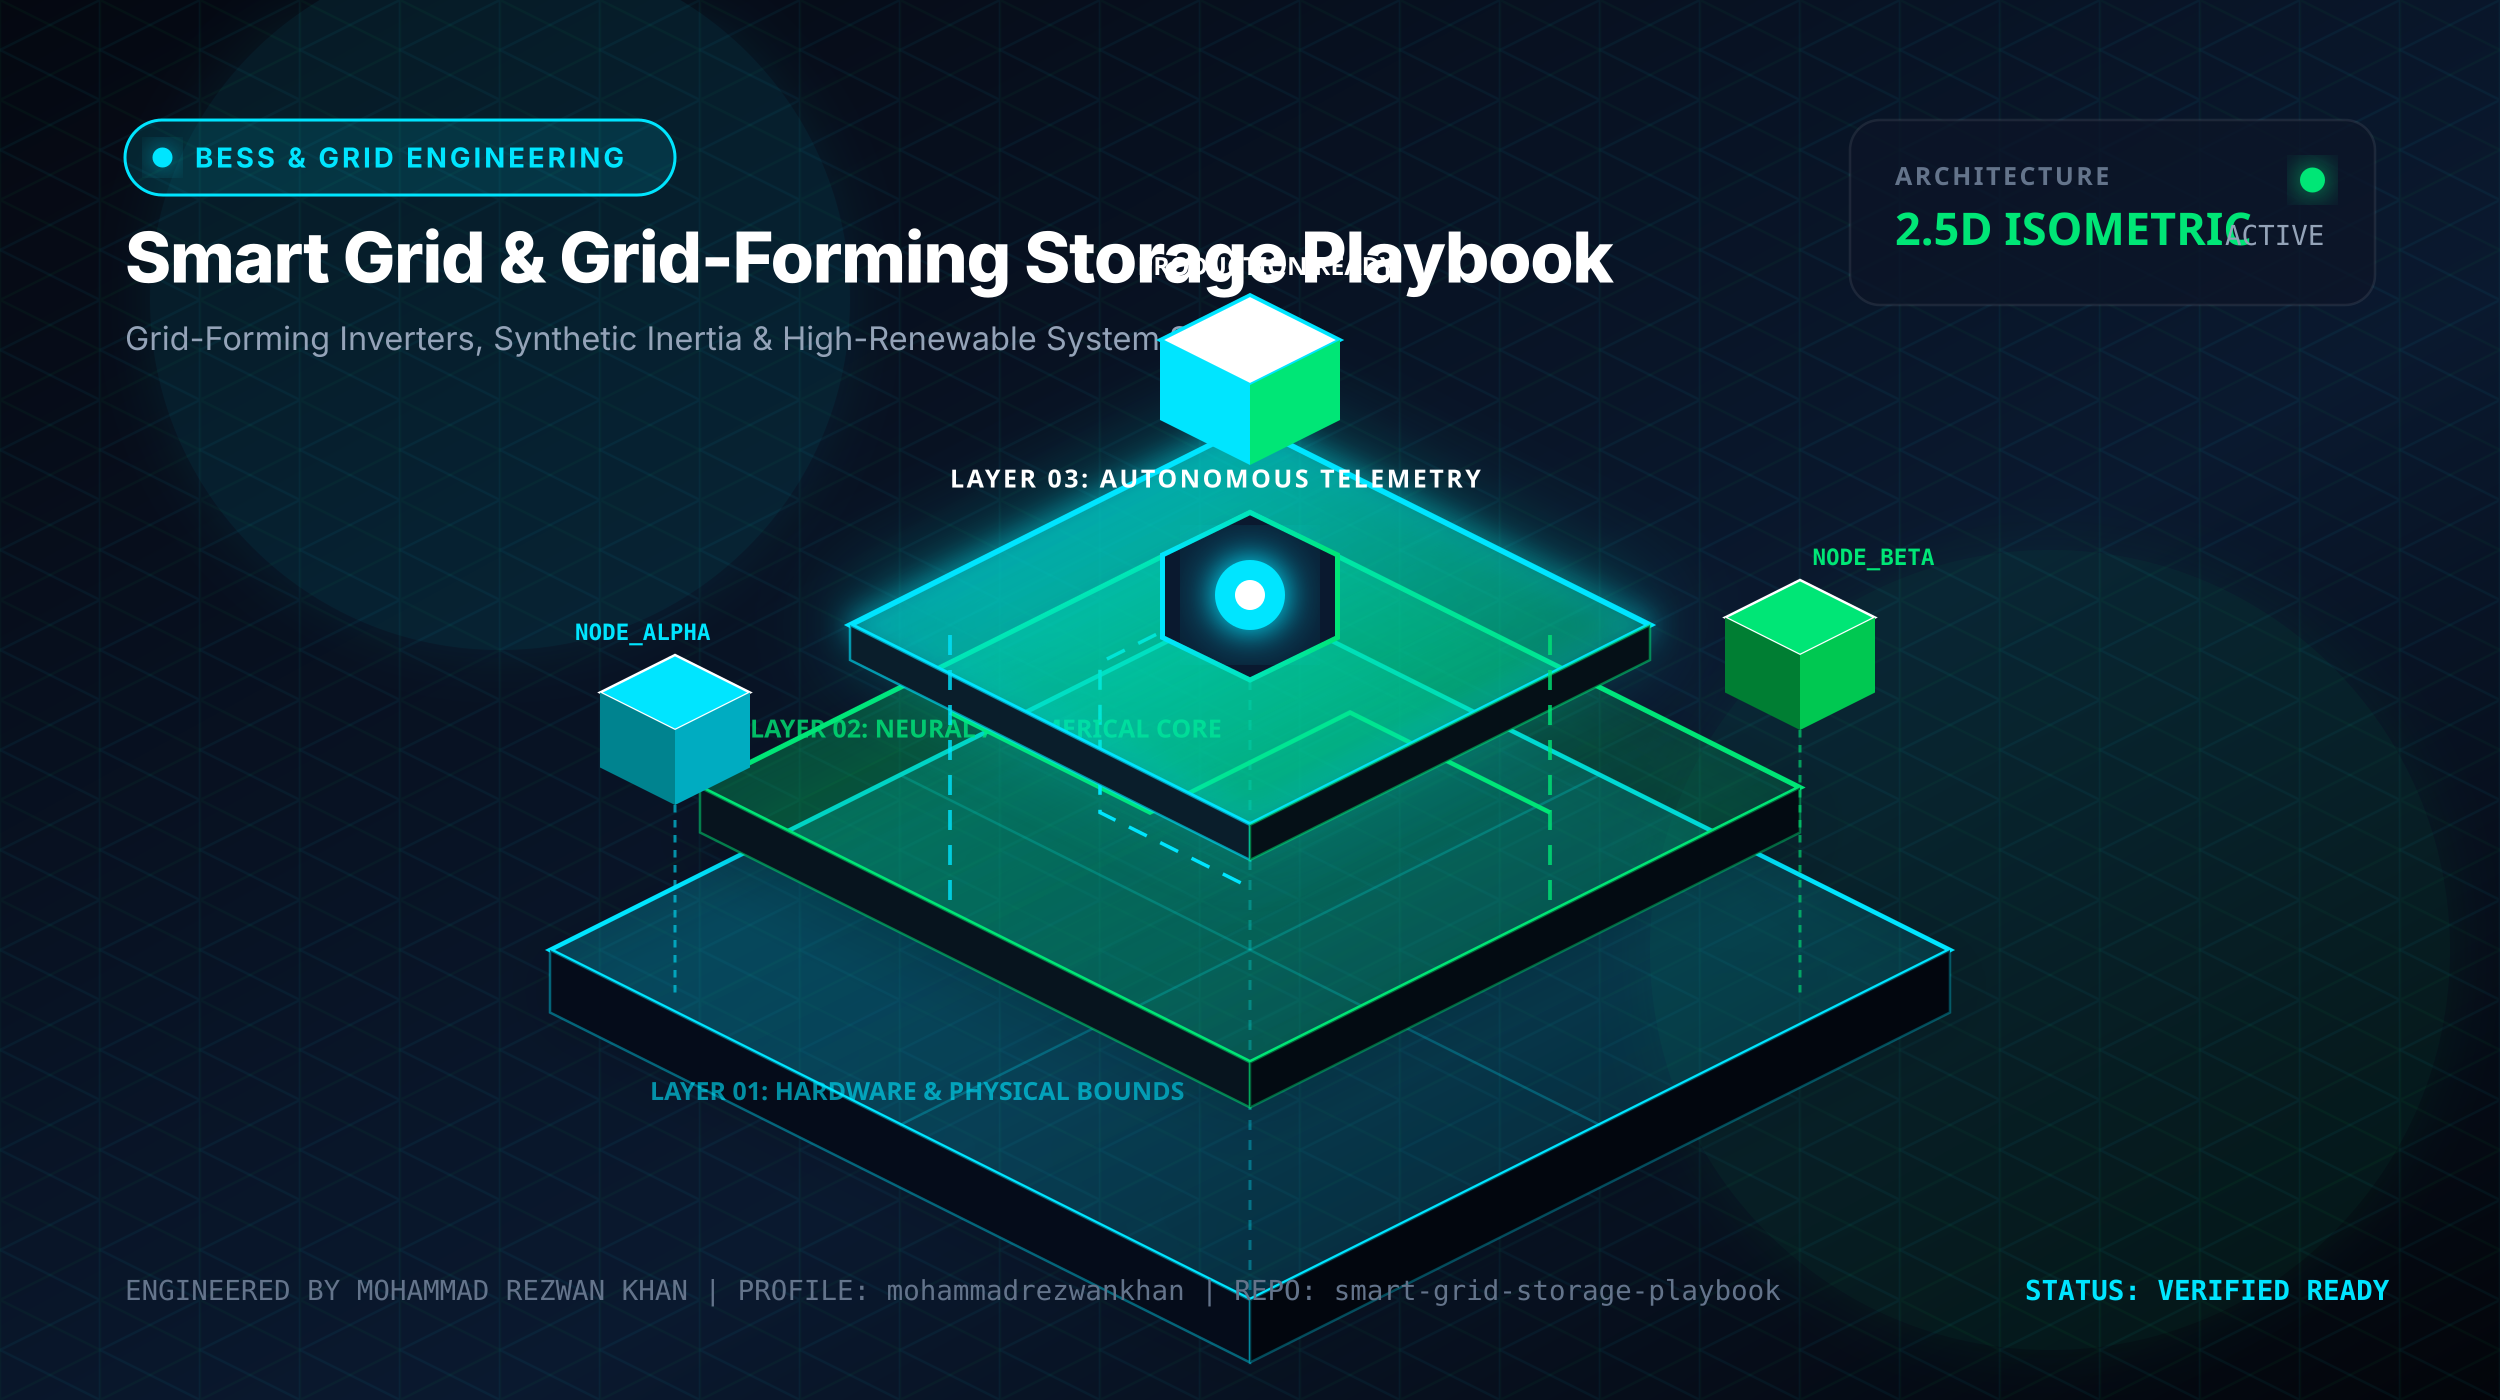
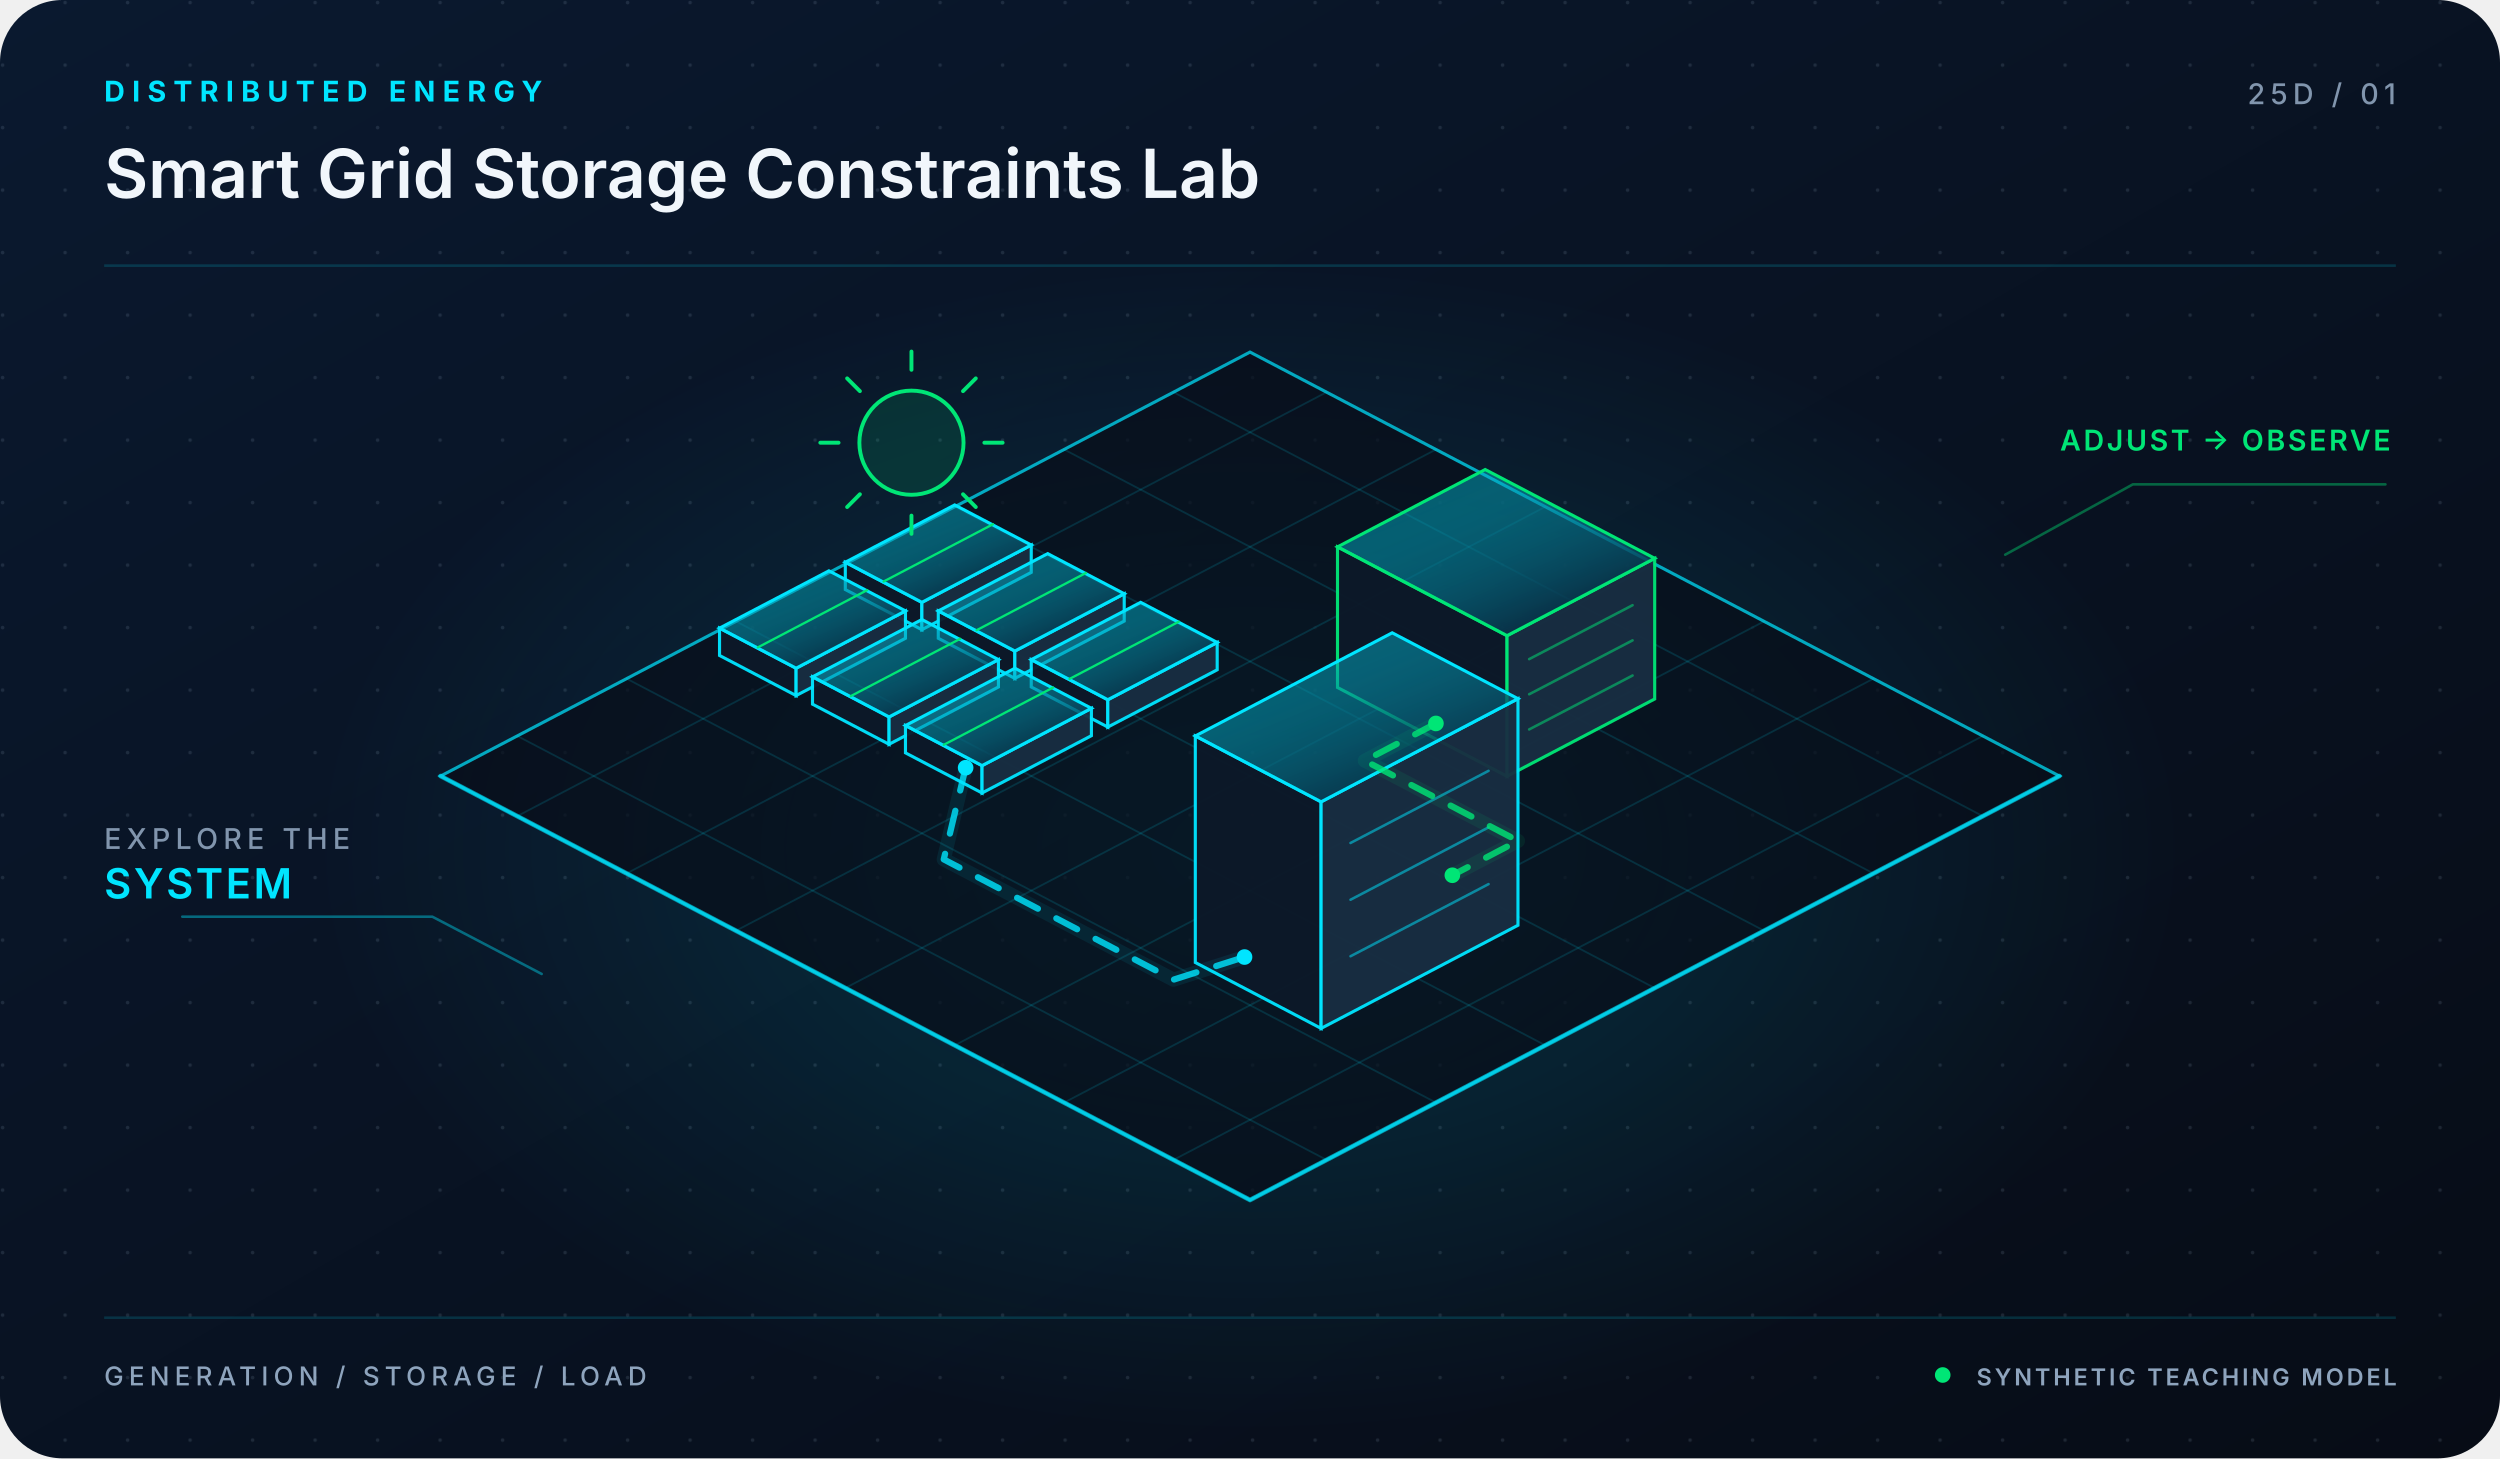
- <svg xmlns="http://www.w3.org/2000/svg" viewBox="0 0 1000 560" width="100%" height="100%">
+ <svg xmlns="http://www.w3.org/2000/svg" width="960" height="560" viewBox="0 0 960 560" role="img" aria-labelledby="h-smart-grid-storage-playbook-title h-smart-grid-storage-playbook-desc">
  <defs>
-     <linearGradient id="bgGrad" x1="0%" y1="0%" x2="100%" y2="100%">
-       <stop offset="0%" stop-color="#050811" />
-       <stop offset="60%" stop-color="#0A192F" />
-       <stop offset="100%" stop-color="#03050a" />
+     <linearGradient id="h-smart-grid-storage-playbook-bg" x2="1" y2="1">
+       <stop stop-color="#0A192F" />
+       <stop offset="1" stop-color="#070C16" />
    </linearGradient>
-     <linearGradient id="primaryGrad" x1="0%" y1="0%" x2="100%" y2="0%">
-       <stop offset="0%" stop-color="#00E5FF" />
-       <stop offset="100%" stop-color="#00E676" />
+     <linearGradient id="h-smart-grid-storage-playbook-top" x2="0.8" y2="1">
+       <stop stop-color="#00E5FF" stop-opacity=".3" />
+       <stop offset="1" stop-color="#0A192F" />
    </linearGradient>
-     <linearGradient id="tier1Grad" x1="0%" y1="0%" x2="100%" y2="100%">
-       <stop offset="0%" stop-color="#00E5FF" stop-opacity="0.25" />
-       <stop offset="100%" stop-color="#00E5FF" stop-opacity="0.05" />
-     </linearGradient>
-     <linearGradient id="tier2Grad" x1="0%" y1="0%" x2="100%" y2="100%">
-       <stop offset="0%" stop-color="#00E676" stop-opacity="0.30" />
-       <stop offset="100%" stop-color="#00E676" stop-opacity="0.08" />
-     </linearGradient>
-     <linearGradient id="tier3Grad" x1="0%" y1="0%" x2="100%" y2="100%">
-       <stop offset="0%" stop-color="#00E5FF" stop-opacity="0.45" />
-       <stop offset="100%" stop-color="#00E676" stop-opacity="0.15" />
-     </linearGradient>
-     <filter id="ambientGlow" x="-30%" y="-30%" width="160%" height="160%">
-       <feGaussianBlur stdDeviation="12" result="blur" />
-       <feComposite in="SourceGraphic" in2="blur" operator="over" />
-     </filter>
-     <filter id="intenseGlow" x="-50%" y="-50%" width="200%" height="200%">
-       <feGaussianBlur stdDeviation="6" result="blur1" />
-       <feGaussianBlur stdDeviation="18" result="blur2" />
-       <feMerge>
-         <feMergeNode in="blur2" />
-         <feMergeNode in="blur1" />
-         <feMergeNode in="SourceGraphic" />
-       </feMerge>
-     </filter>
-     <filter id="dropShadow" x="-20%" y="-20%" width="140%" height="140%">
-       <feDropShadow dx="0" dy="16" stdDeviation="14" flood-color="#000000" flood-opacity="0.75" />
-     </filter>
-     <pattern id="isoGrid" width="40" height="40" patternUnits="userSpaceOnUse">
-       <path d="M 40 0 L 0 20 L 40 40 Z" fill="none" stroke="#00E5FF" stroke-opacity="0.05" stroke-width="1" />
-       <path d="M 0 0 L 40 20 L 0 40 Z" fill="none" stroke="#00E676" stroke-opacity="0.04" stroke-width="1" />
+     <radialGradient id="h-smart-grid-storage-playbook-halo">
+       <stop stop-color="#00E5FF" stop-opacity=".16" />
+       <stop offset="1" stop-color="#00E5FF" stop-opacity="0" />
+     </radialGradient>
+     <pattern id="h-smart-grid-storage-playbook-dots" width="24" height="24" patternUnits="userSpaceOnUse">
+       <circle cx="1" cy="1" r=".7" fill="#BDD8EB" opacity=".12" />
    </pattern>
+     <clipPath id="h-smart-grid-storage-playbook-clip">
+       <rect width="960" height="560" rx="24" />
+     </clipPath>
  </defs>
  <style>
-     @keyframes float1 {
-       0%, 100% { transform: translateY(0px) rotate(0deg); }
-       50% { transform: translateY(-12px) rotate(0.5deg); }
-     }
-     @keyframes float2 {
-       0%, 100% { transform: translateY(0px); }
-       50% { transform: translateY(-16px); }
-     }
-     @keyframes pulseGlow {
-       0%, 100% { opacity: 0.45; filter: drop-shadow(0 0 4px #00E5FF); }
-       50% { opacity: 0.95; filter: drop-shadow(0 0 16px #00E5FF); }
-     }
-     @keyframes streamFlow {
-       0% { stroke-dashoffset: 120; }
-       100% { stroke-dashoffset: 0; }
-     }
-     .floating-tier { animation: float1 7s ease-in-out infinite; }
-     .floating-node { animation: float2 5s ease-in-out infinite; }
-     .pulsing-circuit { animation: pulseGlow 3.5s ease-in-out infinite; }
-     .data-stream { stroke-dasharray: 8 6; animation: streamFlow 2.5s linear infinite; }
-   </style>
-   <rect width="1000" height="560" fill="url(#bgGrad)" />
-   <rect width="1000" height="560" fill="url(#isoGrid)" />
-   <circle cx="200" cy="120" r="140" fill="#00E5FF" opacity="0.08" filter="url(#ambientGlow)" />
-   <circle cx="820" cy="380" r="160" fill="#00E676" opacity="0.07" filter="url(#ambientGlow)" />
-   <g transform="translate(50, 48)">
-     <rect x="0" y="0" width="220" height="30" rx="15" fill="#00E5FF" fill-opacity="0.12" stroke="#00E5FF" stroke-width="1.2" />
-     <circle cx="15" cy="15" r="4" fill="#00E5FF" filter="url(#intenseGlow)" />
-     <text x="28" y="19" fill="#00E5FF" font-family="system-ui, -apple-system, sans-serif" font-size="11" font-weight="700" letter-spacing="1.2">BESS &amp; GRID ENGINEERING</text>
-     <text x="0" y="65" fill="#FFFFFF" font-family="system-ui, -apple-system, sans-serif" font-size="28" font-weight="800" letter-spacing="-0.5">Smart Grid &amp; Grid-Forming Storage Playbook</text>
-     <text x="0" y="92" fill="#94A3B8" font-family="system-ui, -apple-system, sans-serif" font-size="13" font-weight="400">Grid-Forming Inverters, Synthetic Inertia &amp; High-Renewable System Stability</text>
-   </g>
-   <g transform="translate(740, 48)">
-     <rect x="0" y="0" width="210" height="74" rx="12" fill="#0D1527" fill-opacity="0.75" stroke="rgba(255,255,255,0.08)" stroke-width="1" />
-     <text x="18" y="26" fill="#64748B" font-family="system-ui, sans-serif" font-size="10" font-weight="600" letter-spacing="1">ARCHITECTURE</text>
-     <text x="18" y="50" fill="#00E676" font-family="system-ui, sans-serif" font-size="18" font-weight="700">2.5D ISOMETRIC</text>
-     <circle cx="185" cy="24" r="5" fill="#00E676" filter="url(#intenseGlow)" />
-     <text x="150" y="50" fill="#94A3B8" font-family="monospace" font-size="11">ACTIVE</text>
-   </g>
-   <g transform="translate(500, 340)">
-     <g class="floating-tier" style="animation-delay: 0s;">
-       <polygon points="0,-100 280,40 0,180 -280,40" fill="url(#tier1Grad)" stroke="#00E5FF" stroke-width="1.8" filter="url(#dropShadow)" />
-       <polygon points="-280,40 0,180 0,205 -280,65" fill="#050C1A" stroke="#00E5FF" stroke-opacity="0.4" stroke-width="1" />
-       <polygon points="0,180 280,40 280,65 0,205" fill="#02060E" stroke="#00E5FF" stroke-opacity="0.3" stroke-width="1" />
-       <line x1="-140" y1="-30" x2="140" y2="110" stroke="#00E5FF" stroke-opacity="0.25" stroke-width="1" />
-       <line x1="140" y1="-30" x2="-140" y2="110" stroke="#00E5FF" stroke-opacity="0.25" stroke-width="1" />
-       <line x1="0" y1="-100" x2="0" y2="180" stroke="#00E5FF" stroke-opacity="0.35" stroke-width="1.2" stroke-dasharray="4 4" />
-       <text x="-240" y="100" fill="#00E5FF" opacity="0.6" font-family="system-ui, sans-serif" font-size="10" font-weight="700">LAYER 01: HARDWARE &amp; PHYSICAL BOUNDS</text>
+       text{font-family:ui-sans-serif,system-ui,-apple-system,BlinkMacSystemFont,'Segoe UI',sans-serif}
+       .flow{animation:h-smart-grid-storage-playbook-flow 2.4s linear infinite}
+       .float{animation:h-smart-grid-storage-playbook-float 5s ease-in-out infinite}
+       .signal{animation:h-smart-grid-storage-playbook-signal 2.6s ease-in-out infinite}
+       @keyframes h-smart-grid-storage-playbook-flow{to{stroke-dashoffset:-34}}
+       @keyframes h-smart-grid-storage-playbook-float{50%{transform:translateY(-6px)}}
+       @keyframes h-smart-grid-storage-playbook-signal{50%{opacity:.35}}
+       @media(prefers-reduced-motion:reduce){.flow,.float,.signal{animation:none!important}}
+     </style>
+   <g clip-path="url(#h-smart-grid-storage-playbook-clip)">
+     <rect width="960" height="560" rx="24" fill="url(#h-smart-grid-storage-playbook-bg)" />
+     <rect width="960" height="560" fill="url(#h-smart-grid-storage-playbook-dots)" />
+     <ellipse cx="480" cy="326" rx="360" ry="225" fill="url(#h-smart-grid-storage-playbook-halo)" />
+     <path d="M40 102H920" stroke="#00E5FF" stroke-opacity=".16" />
+     <text x="40" y="39" fill="#00E5FF" font-size="11" font-weight="700" letter-spacing="2.8">DISTRIBUTED ENERGY</text>
+     <text x="40" y="76" fill="#F1F6FB" font-size="26" font-weight="600">Smart Grid Storage Constraints Lab</text>
+     <text x="920" y="40" fill="#8195AD" font-size="11" font-weight="500" text-anchor="end" letter-spacing="2">25D / 01</text>
+     <polygon points="480.0,135.2 790.8,298.0 480.0,460.8 169.2,298.0" fill="#070D18" stroke="#00E5FF" stroke-width="1.2" opacity="0.7" />
+     <polyline points="509.4,150.6 198.6,313.4" fill="none" stroke="#00E5FF" stroke-width="0.7" opacity="0.14" stroke-linecap="round" stroke-linejoin="round" />
+     <polyline points="450.6,150.6 761.4,313.4" fill="none" stroke="#00E5FF" stroke-width="0.7" opacity="0.14" stroke-linecap="round" stroke-linejoin="round" />
+     <polyline points="551.4,172.6 240.6,335.4" fill="none" stroke="#00E5FF" stroke-width="0.7" opacity="0.14" stroke-linecap="round" stroke-linejoin="round" />
+     <polyline points="408.6,172.6 719.4,335.4" fill="none" stroke="#00E5FF" stroke-width="0.7" opacity="0.14" stroke-linecap="round" stroke-linejoin="round" />
+     <polyline points="593.4,194.6 282.6,357.4" fill="none" stroke="#00E5FF" stroke-width="0.7" opacity="0.14" stroke-linecap="round" stroke-linejoin="round" />
+     <polyline points="366.6,194.6 677.4,357.4" fill="none" stroke="#00E5FF" stroke-width="0.7" opacity="0.14" stroke-linecap="round" stroke-linejoin="round" />
+     <polyline points="635.4,216.6 324.6,379.4" fill="none" stroke="#00E5FF" stroke-width="0.7" opacity="0.14" stroke-linecap="round" stroke-linejoin="round" />
+     <polyline points="324.6,216.6 635.4,379.4" fill="none" stroke="#00E5FF" stroke-width="0.7" opacity="0.14" stroke-linecap="round" stroke-linejoin="round" />
+     <polyline points="677.4,238.6 366.6,401.4" fill="none" stroke="#00E5FF" stroke-width="0.7" opacity="0.14" stroke-linecap="round" stroke-linejoin="round" />
+     <polyline points="282.6,238.6 593.4,401.4" fill="none" stroke="#00E5FF" stroke-width="0.7" opacity="0.14" stroke-linecap="round" stroke-linejoin="round" />
+     <polyline points="719.4,260.6 408.6,423.4" fill="none" stroke="#00E5FF" stroke-width="0.7" opacity="0.14" stroke-linecap="round" stroke-linejoin="round" />
+     <polyline points="240.6,260.6 551.4,423.4" fill="none" stroke="#00E5FF" stroke-width="0.7" opacity="0.14" stroke-linecap="round" stroke-linejoin="round" />
+     <polyline points="761.4,282.6 450.6,445.4" fill="none" stroke="#00E5FF" stroke-width="0.7" opacity="0.14" stroke-linecap="round" stroke-linejoin="round" />
+     <polyline points="198.6,282.6 509.4,445.4" fill="none" stroke="#00E5FF" stroke-width="0.7" opacity="0.14" stroke-linecap="round" stroke-linejoin="round" />
+     <polyline points="169.2,298.0 480.0,460.8 790.8,298.0" fill="none" stroke="#00E5FF" stroke-width="1.8" opacity="0.6" stroke-linecap="round" stroke-linejoin="round" />
+     <g class="float">
+       <polygon points="324.6,226.4 354.0,241.8 354.0,231.3 324.6,215.9" fill="#0D1828" stroke="#00E5FF" stroke-width="1.2" opacity="0.95" />
+       <polygon points="396.0,219.8 354.0,241.8 354.0,231.3 396.0,209.3" fill="#182D41" stroke="#00E5FF" stroke-width="1.2" opacity="0.95" />
+       <polygon points="366.6,193.9 396.0,209.3 354.0,231.3 324.6,215.9" fill="url(#h-smart-grid-storage-playbook-top)" stroke="#00E5FF" stroke-width="1.2" opacity="1" />
+       <polyline points="381.3,201.3 339.3,223.3" fill="none" stroke="#00E676" stroke-width="0.9" opacity="1" stroke-linecap="round" stroke-linejoin="round" />
+       <polygon points="360.3,245.1 389.7,260.5 389.7,250.0 360.3,234.6" fill="#0D1828" stroke="#00E5FF" stroke-width="1.2" opacity="0.95" />
+       <polygon points="431.7,238.5 389.7,260.5 389.7,250.0 431.7,228.0" fill="#182D41" stroke="#00E5FF" stroke-width="1.2" opacity="0.95" />
+       <polygon points="402.3,212.6 431.7,228.0 389.7,250.0 360.3,234.6" fill="url(#h-smart-grid-storage-playbook-top)" stroke="#00E5FF" stroke-width="1.2" opacity="1" />
+       <polyline points="417.0,220.0 375.0,242.0" fill="none" stroke="#00E676" stroke-width="0.9" opacity="1" stroke-linecap="round" stroke-linejoin="round" />
+       <polygon points="396.0,263.8 425.4,279.2 425.4,268.7 396.0,253.3" fill="#0D1828" stroke="#00E5FF" stroke-width="1.2" opacity="0.95" />
+       <polygon points="467.4,257.2 425.4,279.2 425.4,268.7 467.4,246.7" fill="#182D41" stroke="#00E5FF" stroke-width="1.2" opacity="0.95" />
+       <polygon points="438.0,231.3 467.4,246.7 425.4,268.7 396.0,253.3" fill="url(#h-smart-grid-storage-playbook-top)" stroke="#00E5FF" stroke-width="1.2" opacity="1" />
+       <polyline points="452.7,238.7 410.7,260.7" fill="none" stroke="#00E676" stroke-width="0.9" opacity="1" stroke-linecap="round" stroke-linejoin="round" />
+       <polygon points="276.3,251.7 305.7,267.1 305.7,256.6 276.3,241.2" fill="#0D1828" stroke="#00E5FF" stroke-width="1.2" opacity="0.95" />
+       <polygon points="347.7,245.1 305.7,267.1 305.7,256.6 347.7,234.6" fill="#182D41" stroke="#00E5FF" stroke-width="1.2" opacity="0.95" />
+       <polygon points="318.3,219.2 347.7,234.6 305.7,256.6 276.3,241.2" fill="url(#h-smart-grid-storage-playbook-top)" stroke="#00E5FF" stroke-width="1.2" opacity="1" />
+       <polyline points="333.0,226.6 291.0,248.6" fill="none" stroke="#00E676" stroke-width="0.9" opacity="1" stroke-linecap="round" stroke-linejoin="round" />
+       <polygon points="312.0,270.4 341.4,285.8 341.4,275.3 312.0,259.9" fill="#0D1828" stroke="#00E5FF" stroke-width="1.2" opacity="0.95" />
+       <polygon points="383.4,263.8 341.4,285.8 341.4,275.3 383.4,253.3" fill="#182D41" stroke="#00E5FF" stroke-width="1.2" opacity="0.95" />
+       <polygon points="354.0,237.9 383.4,253.3 341.4,275.3 312.0,259.9" fill="url(#h-smart-grid-storage-playbook-top)" stroke="#00E5FF" stroke-width="1.2" opacity="1" />
+       <polyline points="368.7,245.3 326.7,267.3" fill="none" stroke="#00E676" stroke-width="0.9" opacity="1" stroke-linecap="round" stroke-linejoin="round" />
+       <polygon points="347.7,289.1 377.1,304.5 377.1,294.0 347.7,278.6" fill="#0D1828" stroke="#00E5FF" stroke-width="1.2" opacity="0.95" />
+       <polygon points="419.1,282.5 377.1,304.5 377.1,294.0 419.1,272.0" fill="#182D41" stroke="#00E5FF" stroke-width="1.2" opacity="0.95" />
+       <polygon points="389.7,256.6 419.1,272.0 377.1,294.0 347.7,278.6" fill="url(#h-smart-grid-storage-playbook-top)" stroke="#00E5FF" stroke-width="1.2" opacity="1" />
+       <polyline points="404.4,264.0 362.4,286.0" fill="none" stroke="#00E676" stroke-width="0.9" opacity="1" stroke-linecap="round" stroke-linejoin="round" />
+       <polygon points="513.6,264.0 578.7,298.1 578.7,244.1 513.6,210.0" fill="#0D1828" stroke="#00E676" stroke-width="1.2" opacity="0.95" />
+       <polygon points="635.4,268.4 578.7,298.1 578.7,244.1 635.4,214.4" fill="#182D41" stroke="#00E676" stroke-width="1.2" opacity="0.95" />
+       <polygon points="570.3,180.3 635.4,214.4 578.7,244.1 513.6,210.0" fill="url(#h-smart-grid-storage-playbook-top)" stroke="#00E676" stroke-width="1.2" opacity="1" />
+       <polyline points="626.9,259.4 587.2,280.1" fill="none" stroke="#00E676" stroke-width="1" opacity="0.5" stroke-linecap="round" stroke-linejoin="round" />
+       <polyline points="626.9,245.9 587.2,266.6" fill="none" stroke="#00E676" stroke-width="1" opacity="0.5" stroke-linecap="round" stroke-linejoin="round" />
+       <polyline points="626.9,232.4 587.2,253.1" fill="none" stroke="#00E676" stroke-width="1" opacity="0.5" stroke-linecap="round" stroke-linejoin="round" />
+       <polygon points="459.0,369.6 507.3,394.9 507.3,307.9 459.0,282.6" fill="#0D1828" stroke="#00E5FF" stroke-width="1.2" opacity="0.95" />
+       <polygon points="582.9,355.3 507.3,394.9 507.3,307.9 582.9,268.3" fill="#182D41" stroke="#00E5FF" stroke-width="1.2" opacity="0.95" />
+       <polygon points="534.6,243.0 582.9,268.3 507.3,307.9 459.0,282.6" fill="url(#h-smart-grid-storage-playbook-top)" stroke="#00E5FF" stroke-width="1.2" opacity="1" />
+       <polyline points="571.6,339.5 518.6,367.2" fill="none" stroke="#00E5FF" stroke-width="1" opacity="0.5" stroke-linecap="round" stroke-linejoin="round" />
+       <polyline points="571.6,317.7 518.6,345.5" fill="none" stroke="#00E5FF" stroke-width="1" opacity="0.5" stroke-linecap="round" stroke-linejoin="round" />
+       <polyline points="571.6,296.0 518.6,323.7" fill="none" stroke="#00E5FF" stroke-width="1" opacity="0.5" stroke-linecap="round" stroke-linejoin="round" />
+       <polyline points="370.8,294.8 362.4,330.0 450.6,376.2 477.9,367.5" fill="none" stroke="#00E5FF" stroke-width="5.4" opacity="0.08" stroke-linecap="round" stroke-linejoin="round" />
+       <polyline points="370.8,294.8 362.4,330.0 450.6,376.2 477.9,367.5" fill="none" stroke="#00E5FF" stroke-width="2.4" opacity="0.8" stroke-linecap="round" stroke-linejoin="round" class="flow" stroke-dasharray="9 8" />
+       <circle cx="370.8" cy="294.8" r="3" fill="#00E5FF" />
+       <circle cx="477.9" cy="367.5" r="3" fill="#00E5FF" />
+       <polyline points="551.4,277.8 524.1,292.1 582.9,322.9 557.7,336.1" fill="none" stroke="#00E676" stroke-width="5.4" opacity="0.08" stroke-linecap="round" stroke-linejoin="round" />
+       <polyline points="551.4,277.8 524.1,292.1 582.9,322.9 557.7,336.1" fill="none" stroke="#00E676" stroke-width="2.4" opacity="0.8" stroke-linecap="round" stroke-linejoin="round" class="flow" stroke-dasharray="9 8" />
+       <circle cx="551.4" cy="277.8" r="3" fill="#00E676" />
+       <circle cx="557.7" cy="336.1" r="3" fill="#00E676" />
+       <circle cx="350.0" cy="170.0" r="20" fill="#00E676" fill-opacity=".12" stroke="#00E676" stroke-width="1.5" />
+       <polyline points="378.0,170.0 385.0,170.0" fill="none" stroke="#00E676" stroke-width="1.5" opacity="1" stroke-linecap="round" stroke-linejoin="round" />
+       <polyline points="369.8,189.8 374.7,194.7" fill="none" stroke="#00E676" stroke-width="1.5" opacity="1" stroke-linecap="round" stroke-linejoin="round" />
+       <polyline points="350.0,198.0 350.0,205.0" fill="none" stroke="#00E676" stroke-width="1.5" opacity="1" stroke-linecap="round" stroke-linejoin="round" />
+       <polyline points="330.2,189.8 325.3,194.7" fill="none" stroke="#00E676" stroke-width="1.5" opacity="1" stroke-linecap="round" stroke-linejoin="round" />
+       <polyline points="322.0,170.0 315.0,170.0" fill="none" stroke="#00E676" stroke-width="1.5" opacity="1" stroke-linecap="round" stroke-linejoin="round" />
+       <polyline points="330.2,150.2 325.3,145.3" fill="none" stroke="#00E676" stroke-width="1.5" opacity="1" stroke-linecap="round" stroke-linejoin="round" />
+       <polyline points="350.0,142.0 350.0,135.0" fill="none" stroke="#00E676" stroke-width="1.5" opacity="1" stroke-linecap="round" stroke-linejoin="round" />
+       <polyline points="369.8,150.2 374.7,145.3" fill="none" stroke="#00E676" stroke-width="1.5" opacity="1" stroke-linecap="round" stroke-linejoin="round" />
    </g>
-     <g class="floating-tier" style="animation-delay: -1.8s; transform: translateY(-55px);">
-       <polygon points="0,-80 220,30 0,140 -220,30" fill="url(#tier2Grad)" stroke="#00E676" stroke-width="2" filter="url(#dropShadow)" />
-       <polygon points="-220,30 0,140 0,158 -220,48" fill="#07141E" stroke="#00E676" stroke-opacity="0.5" stroke-width="1" />
-       <polygon points="0,140 220,30 220,48 0,158" fill="#030B12" stroke="#00E676" stroke-opacity="0.4" stroke-width="1" />
-       <polyline points="-120,0 -40,40 40,0 120,40" fill="none" stroke="#00E676" stroke-width="1.8" class="pulsing-circuit" />
-       <polyline points="0,-50 -60,-20 -60,40 0,70" fill="none" stroke="#00E5FF" stroke-width="1.4" class="data-stream" />
-       <text x="-200" y="10" fill="#00E676" opacity="0.8" font-family="system-ui, sans-serif" font-size="10" font-weight="700">LAYER 02: NEURAL / NUMERICAL CORE</text>
-     </g>
-     <g class="floating-tier" style="animation-delay: -3.6s; transform: translateY(-110px);">
-       <polygon points="0,-60 160,20 0,100 -160,20" fill="url(#tier3Grad)" stroke="#00E5FF" stroke-width="2.2" filter="url(#intenseGlow)" />
-       <polygon points="-160,20 0,100 0,114 -160,34" fill="#0A1E2B" stroke="#00E5FF" stroke-opacity="0.6" stroke-width="1" />
-       <polygon points="0,100 160,20 160,34 0,114" fill="#051017" stroke="#00E676" stroke-opacity="0.5" stroke-width="1" />
-       <polygon points="0,-25 35,-8 35,25 0,42 -35,25 -35,-8" fill="#0A192F" stroke="url(#primaryGrad)" stroke-width="2" />
-       <circle cx="0" cy="8" r="14" fill="#00E5FF" filter="url(#intenseGlow)" class="pulsing-circuit" />
-       <circle cx="0" cy="8" r="6" fill="#FFFFFF" />
-       <text x="-120" y="-35" fill="#FFFFFF" font-family="system-ui, sans-serif" font-size="10" font-weight="800" letter-spacing="1">LAYER 03: AUTONOMOUS TELEMETRY</text>
-     </g>
-     <g class="floating-node" style="animation-delay: -0.5s; transform: translate(-230px, -60px);">
-       <polygon points="0,-18 30,-3 0,12 -30,-3" fill="#00E5FF" stroke="#FFFFFF" stroke-width="1" />
-       <polygon points="-30,-3 0,12 0,42 -30,27" fill="#00838F" />
-       <polygon points="0,12 30,-3 30,27 0,42" fill="#00ACC1" />
-       <line x1="0" y1="42" x2="0" y2="120" stroke="#00E5FF" stroke-width="1.2" stroke-dasharray="3 3" opacity="0.6" />
-       <text x="-40" y="-24" fill="#00E5FF" font-family="monospace" font-size="9" font-weight="700">NODE_ALPHA</text>
-     </g>
-     <g class="floating-node" style="animation-delay: -2.3s; transform: translate(220px, -90px);">
-       <polygon points="0,-18 30,-3 0,12 -30,-3" fill="#00E676" stroke="#FFFFFF" stroke-width="1" />
-       <polygon points="-30,-3 0,12 0,42 -30,27" fill="#007E33" />
-       <polygon points="0,12 30,-3 30,27 0,42" fill="#00C851" />
-       <line x1="0" y1="42" x2="0" y2="150" stroke="#00E676" stroke-width="1.2" stroke-dasharray="3 3" opacity="0.6" />
-       <text x="5" y="-24" fill="#00E676" font-family="monospace" font-size="9" font-weight="700">NODE_BETA</text>
-     </g>
-     <g class="floating-node" style="animation-delay: -3.8s; transform: translate(0px, -200px);">
-       <polygon points="0,-22 36,-4 0,14 -36,-4" fill="#FFFFFF" stroke="#00E5FF" stroke-width="1.5" />
-       <polygon points="-36,-4 0,14 0,46 -36,28" fill="#00E5FF" />
-       <polygon points="0,14 36,-4 36,28 0,46" fill="#00E676" />
-       <line x1="0" y1="46" x2="0" y2="90" stroke="url(#primaryGrad)" stroke-width="2" class="pulsing-circuit" />
-       <text x="-45" y="-30" fill="#FFFFFF" font-family="system-ui, sans-serif" font-size="10" font-weight="800">PRODUCTION READY</text>
-     </g>
-     <line x1="-120" y1="20" x2="-120" y2="-90" stroke="#00E5FF" stroke-width="1.5" class="data-stream" opacity="0.8" />
-     <line x1="120" y1="20" x2="120" y2="-90" stroke="#00E676" stroke-width="1.5" class="data-stream" opacity="0.8" />
-   </g>
-   <g transform="translate(50, 520)">
-     <text x="0" y="0" fill="#64748B" font-family="monospace" font-size="11">ENGINEERED BY MOHAMMAD REZWAN KHAN | PROFILE: mohammadrezwankhan | REPO: smart-grid-storage-playbook</text>
-     <text x="760" y="0" fill="#00E5FF" font-family="monospace" font-size="11" font-weight="700">STATUS: VERIFIED READY</text>
+     <polyline points="70.0,352.0 166.0,352.0 208.0,374.0" fill="none" stroke="#00E5FF" stroke-width="1" opacity="0.4" stroke-linecap="round" stroke-linejoin="round" />
+     <text x="40" y="326" fill="#8195AD" font-size="11" font-weight="500" letter-spacing="2">EXPLORE THE</text>
+     <text x="40" y="345" fill="#00E5FF" font-size="16" font-weight="600" letter-spacing="1">SYSTEM</text>
+     <polyline points="770.0,213.0 819.0,186.0 916.0,186.0" fill="none" stroke="#00E676" stroke-width="1" opacity="0.4" stroke-linecap="round" stroke-linejoin="round" />
+     <text x="918" y="173" fill="#00E676" font-size="11" font-weight="600" text-anchor="end" letter-spacing="1">ADJUST → OBSERVE</text>
+     <path d="M40 506H920" stroke="#00E5FF" stroke-opacity=".15" />
+     <text x="40" y="532" fill="#8EA4BD" font-size="10" font-weight="500" letter-spacing="2">GENERATION / STORAGE / LOAD</text>
+     <circle cx="746.0" cy="528.0" r="3" fill="#00E676" class="signal" />
+     <text x="759" y="532" fill="#8EA4BD" font-size="9" font-weight="600" letter-spacing="1.1">SYNTHETIC TEACHING MODEL</text>
  </g>
</svg>
